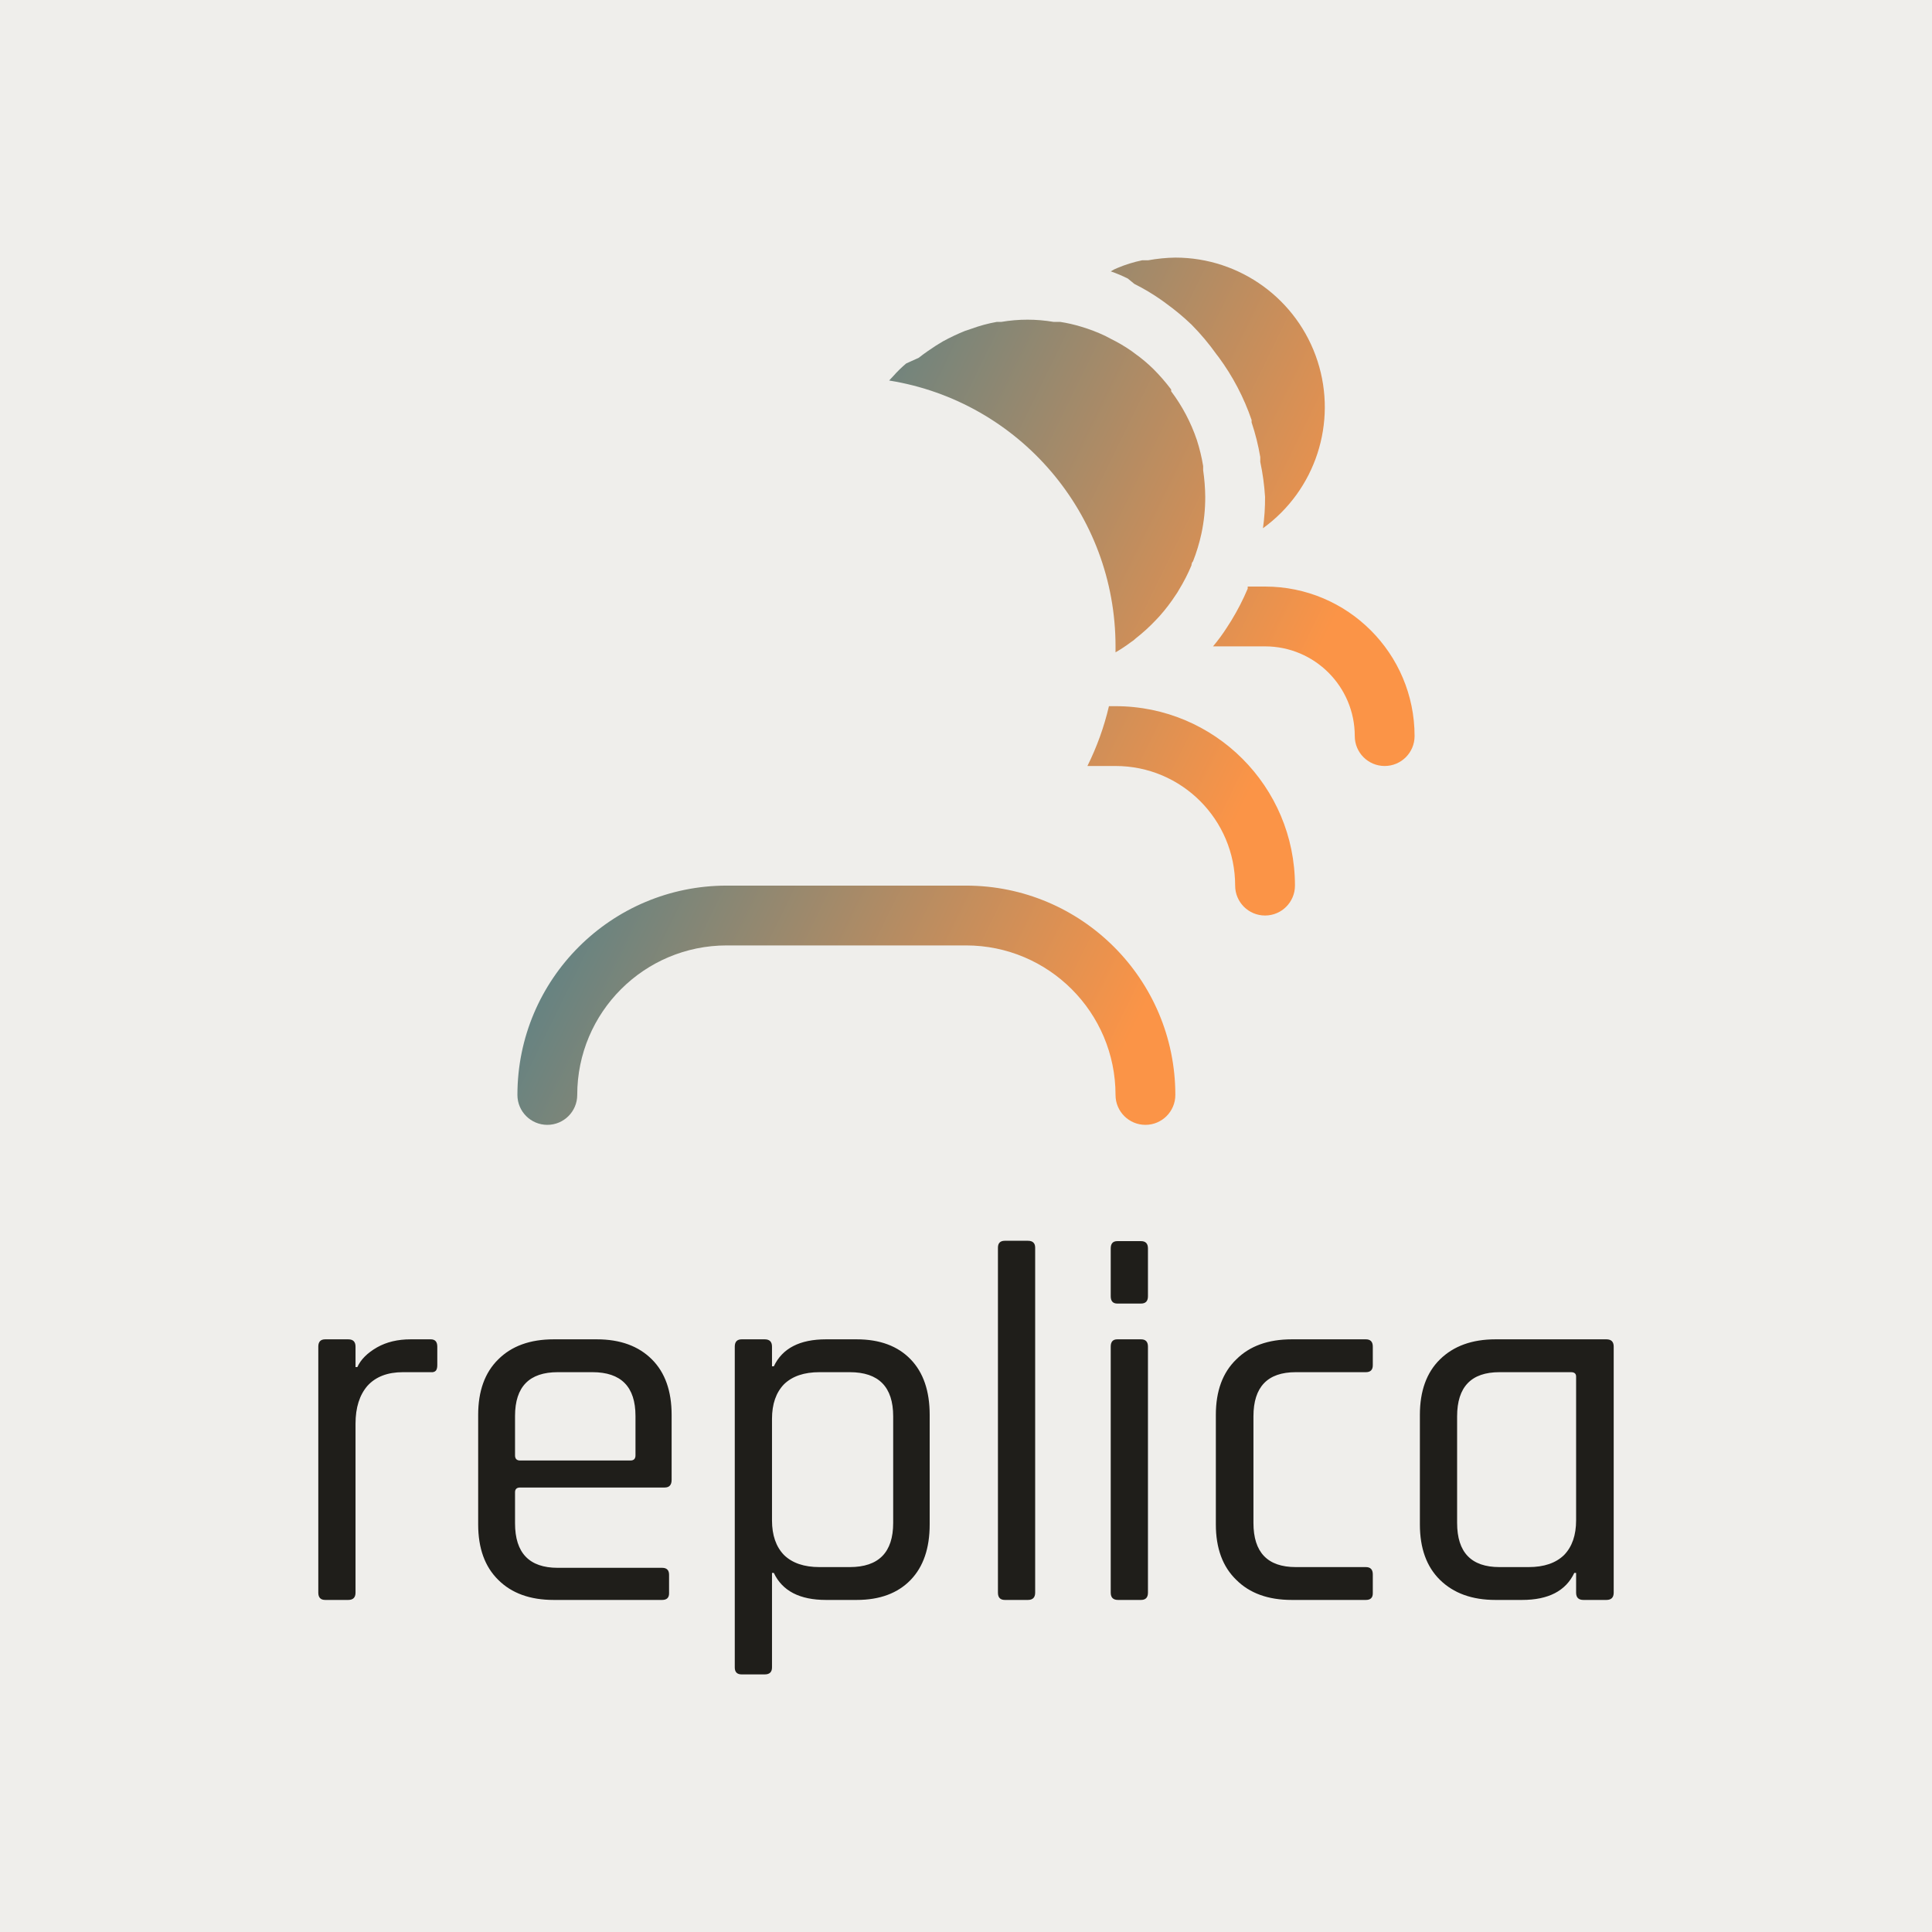
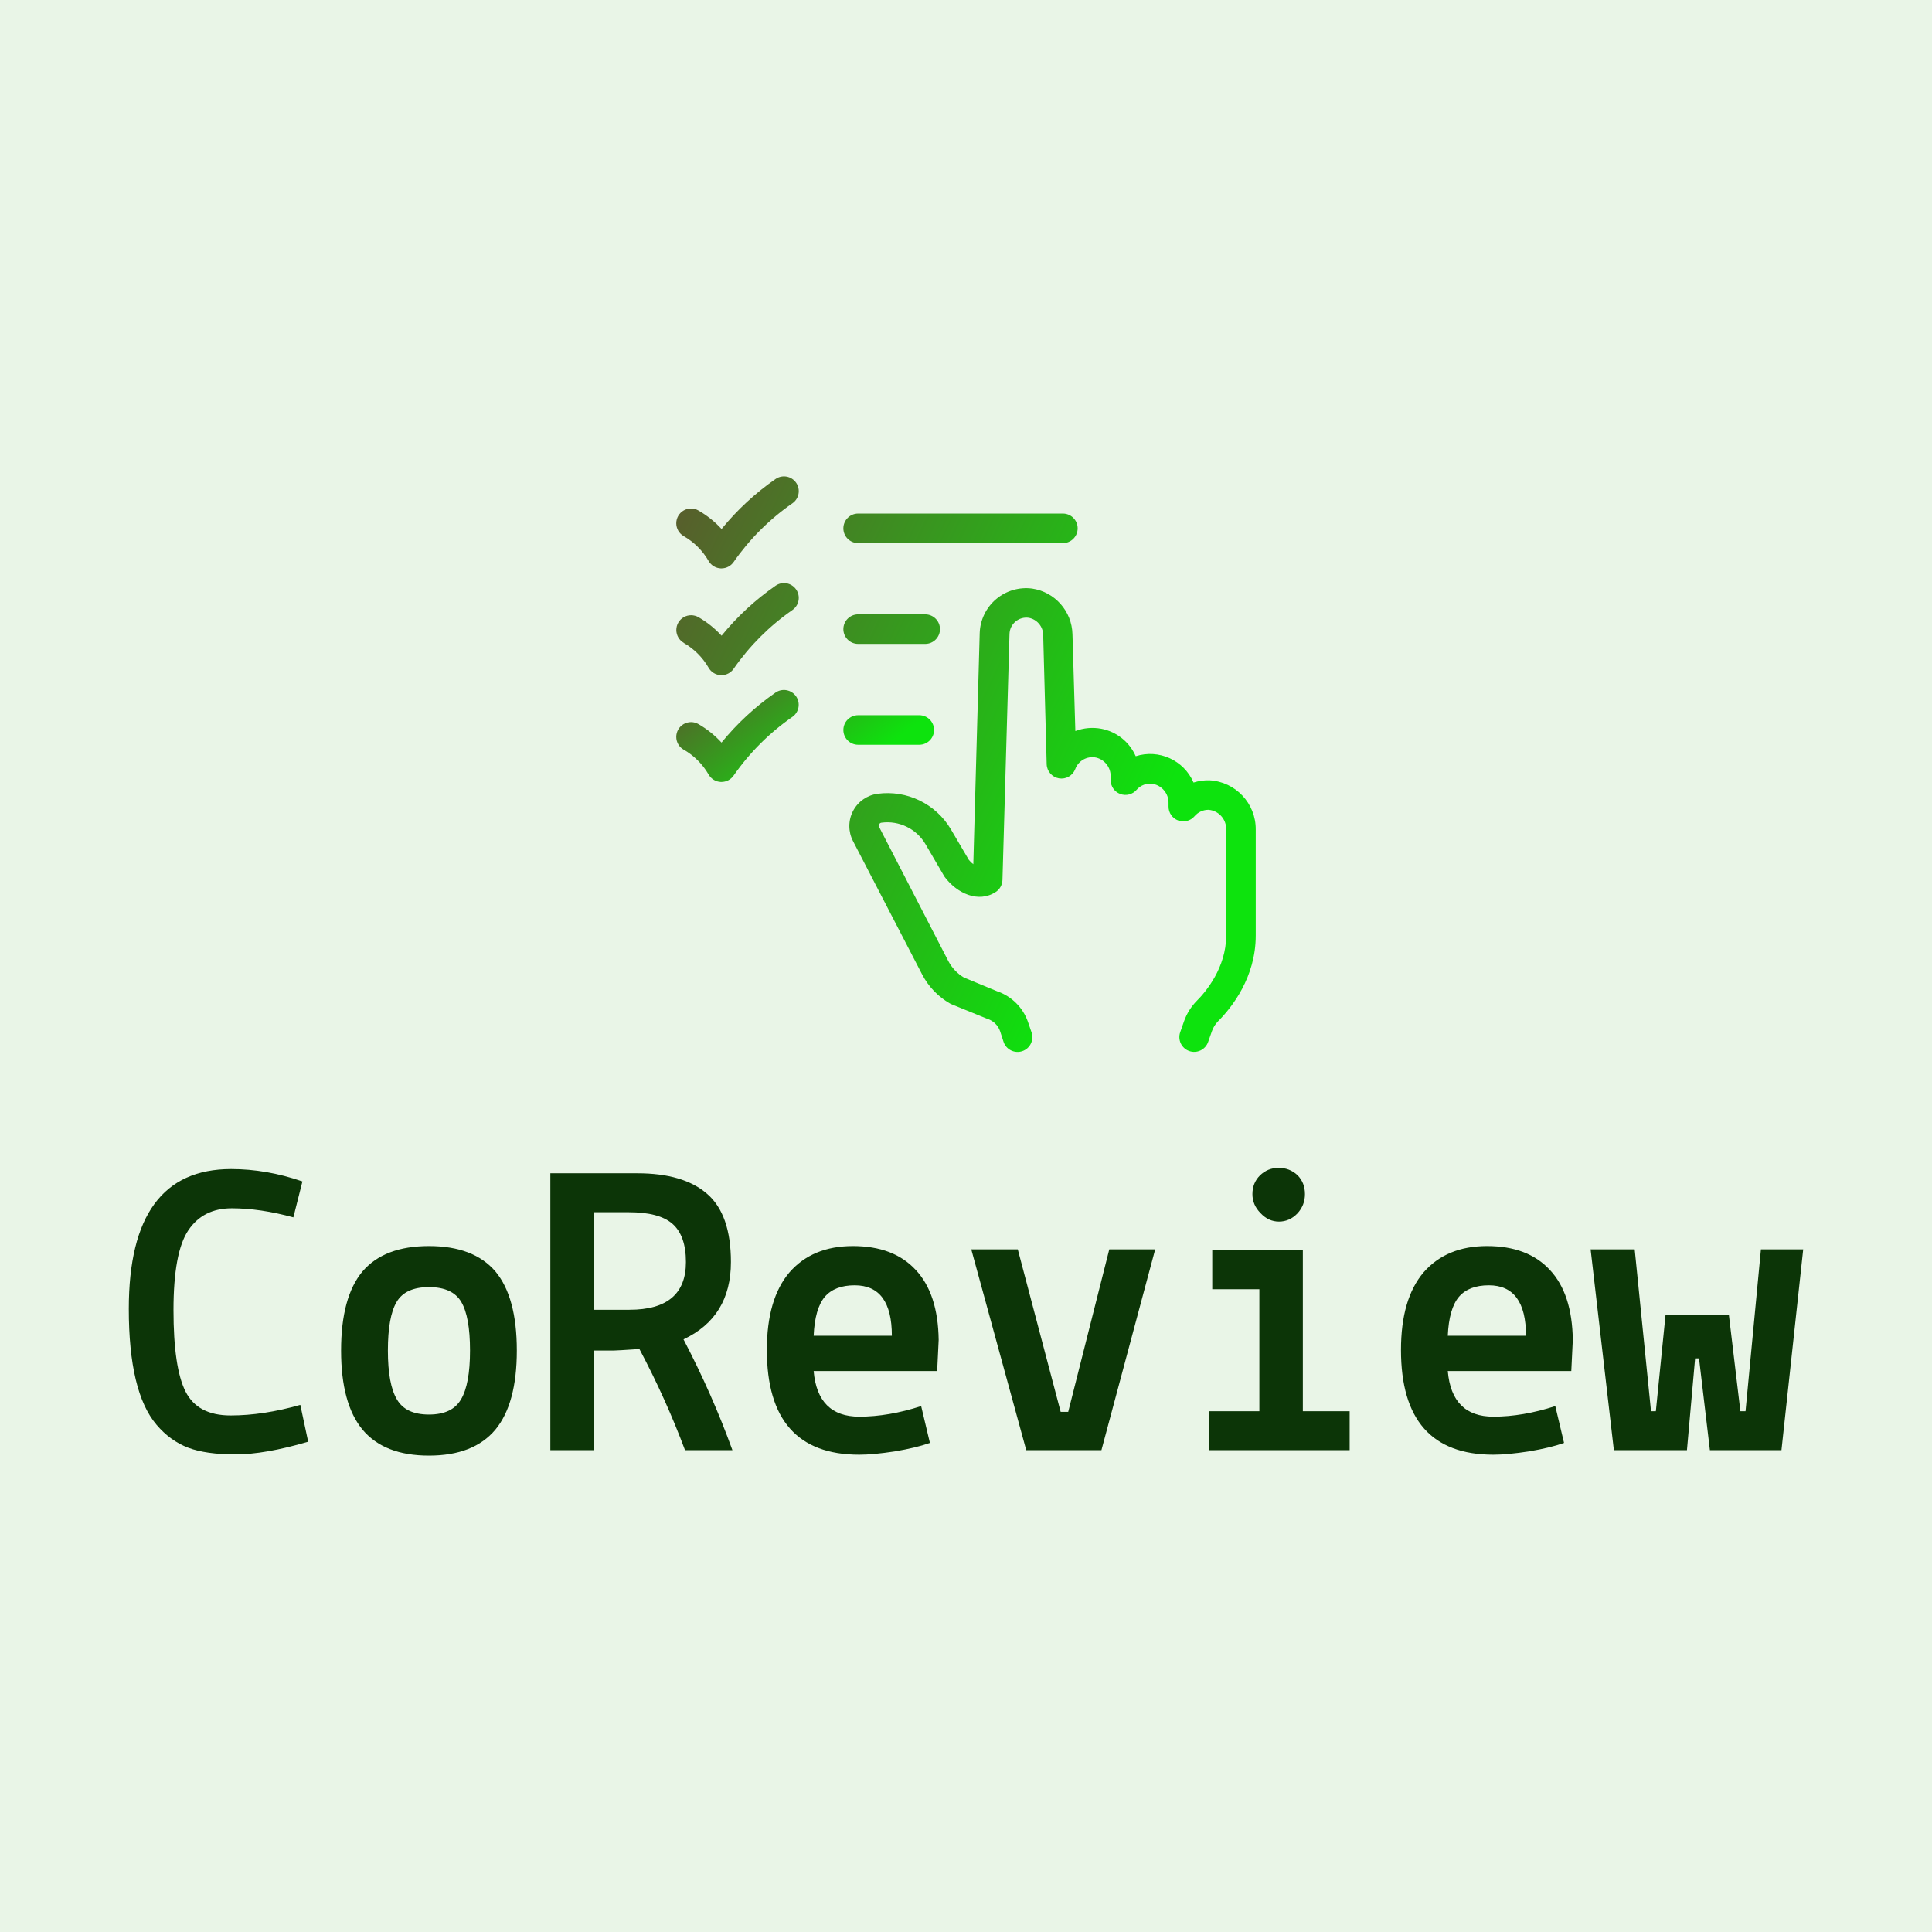
<svg xmlns="http://www.w3.org/2000/svg" data-v-fde0c5aa="" viewBox="0 0 300 300" class="iconAbove">
  <defs data-v-fde0c5aa="" />
-   <rect data-v-fde0c5aa="" fill="#EFEEEB" x="0" y="0" width="300px" height="300px" class="logo-background-square" />
+   <rect data-v-fde0c5aa="" fill="#E9F5E7" x="0" y="0" width="300px" height="300px" class="logo-background-square" />
  <defs data-v-fde0c5aa="" />
-   <g data-v-fde0c5aa="" id="60142bf9-9642-4b8d-8873-fb236f4ba94f" fill="#1F1E1A" transform="matrix(5.667789,0,0,5.667789,43.92734,174.6431)">
-     <path d="M1.79 13.02L1.79 13.02L1.16 13.02Q0.97 13.02 0.97 12.82L0.97 12.82L0.97 6.08Q0.97 5.88 1.16 5.88L1.16 5.88L1.79 5.88Q1.99 5.88 1.99 6.08L1.99 6.08L1.99 6.64L2.04 6.64Q2.18 6.33 2.58 6.10Q2.97 5.88 3.50 5.88L3.50 5.88L4.05 5.88Q4.23 5.88 4.23 6.08L4.23 6.08L4.23 6.59Q4.23 6.69 4.19 6.74Q4.14 6.79 4.05 6.78L4.05 6.78L3.29 6.78Q2.66 6.78 2.32 7.15Q1.99 7.53 1.99 8.19L1.99 8.19L1.99 12.82Q1.99 13.02 1.79 13.02ZM10.39 13.02L10.39 13.02L7.42 13.02Q6.45 13.02 5.90 12.47Q5.35 11.93 5.35 10.95L5.35 10.95L5.35 7.95Q5.35 6.97 5.90 6.43Q6.45 5.88 7.42 5.88L7.42 5.88L8.60 5.88Q9.56 5.88 10.11 6.43Q10.65 6.97 10.65 7.95L10.65 7.95L10.65 9.73Q10.65 9.94 10.46 9.94L10.46 9.94L6.50 9.94Q6.36 9.94 6.36 10.07L6.36 10.07L6.36 10.92Q6.36 12.14 7.53 12.14L7.53 12.14L10.39 12.14Q10.58 12.14 10.58 12.33L10.58 12.33L10.58 12.84Q10.58 13.02 10.39 13.02ZM6.50 9.20L6.50 9.20L9.52 9.20Q9.66 9.20 9.66 9.06L9.66 9.06L9.66 7.98Q9.66 6.78 8.48 6.78L8.48 6.78L7.53 6.78Q6.36 6.78 6.36 7.98L6.36 7.98L6.36 9.06Q6.36 9.20 6.50 9.20ZM13.20 15.06L13.20 15.06L12.57 15.06Q12.38 15.06 12.38 14.87L12.38 14.87L12.38 6.08Q12.38 5.88 12.57 5.88L12.57 5.88L13.20 5.88Q13.40 5.88 13.40 6.08L13.40 6.08L13.40 6.62L13.45 6.62Q13.80 5.88 14.88 5.88L14.88 5.88L15.72 5.88Q16.67 5.88 17.20 6.43Q17.72 6.97 17.72 7.95L17.72 7.95L17.72 10.95Q17.72 11.93 17.20 12.47Q16.67 13.02 15.72 13.02L15.72 13.02L14.88 13.02Q13.80 13.02 13.45 12.28L13.45 12.28L13.40 12.28L13.40 14.87Q13.40 15.06 13.20 15.06ZM14.70 12.12L14.70 12.12L15.53 12.12Q16.72 12.12 16.72 10.91L16.72 10.91L16.72 7.99Q16.72 6.78 15.53 6.78L15.53 6.78L14.70 6.78Q14.07 6.78 13.73 7.11Q13.40 7.45 13.40 8.06L13.40 8.06L13.40 10.84Q13.40 11.45 13.73 11.79Q14.07 12.12 14.70 12.12ZM20.41 13.02L20.41 13.02L19.78 13.02Q19.59 13.02 19.59 12.82L19.59 12.82L19.59 3.37Q19.59 3.18 19.78 3.18L19.78 3.18L20.41 3.18Q20.61 3.18 20.61 3.37L20.61 3.37L20.61 12.82Q20.61 13.02 20.41 13.02ZM22.68 4.70L22.68 4.70L22.68 3.39Q22.68 3.19 22.86 3.19L22.86 3.19L23.51 3.19Q23.70 3.19 23.70 3.39L23.70 3.39L23.70 4.70Q23.70 4.90 23.51 4.90L23.51 4.90L22.86 4.90Q22.68 4.90 22.68 4.70ZM22.68 12.82L22.68 12.82L22.68 6.08Q22.68 5.88 22.86 5.88L22.86 5.88L23.51 5.88Q23.70 5.88 23.70 6.08L23.70 6.08L23.70 12.82Q23.70 13.02 23.51 13.02L23.51 13.02L22.88 13.02Q22.68 13.02 22.68 12.82ZM29.86 12.32L29.86 12.32L29.86 12.84Q29.86 13.02 29.67 13.02L29.67 13.02L27.64 13.02Q26.67 13.02 26.12 12.47Q25.56 11.93 25.56 10.95L25.56 10.95L25.56 7.95Q25.56 6.97 26.12 6.43Q26.67 5.88 27.64 5.88L27.64 5.88L29.67 5.88Q29.86 5.88 29.86 6.08L29.86 6.08L29.86 6.59Q29.86 6.78 29.67 6.78L29.67 6.78L27.75 6.78Q26.59 6.78 26.59 7.99L26.59 7.99L26.59 10.91Q26.59 12.12 27.75 12.12L27.75 12.12L29.67 12.12Q29.86 12.12 29.86 12.32ZM33.95 13.02L33.95 13.02L33.22 13.02Q32.26 13.02 31.70 12.47Q31.15 11.93 31.15 10.95L31.15 10.95L31.15 7.95Q31.15 6.97 31.70 6.43Q32.26 5.88 33.22 5.88L33.22 5.88L36.26 5.88Q36.46 5.88 36.46 6.08L36.46 6.08L36.46 12.82Q36.46 13.02 36.26 13.02L36.26 13.02L35.63 13.02Q35.43 13.02 35.43 12.82L35.43 12.82L35.43 12.28L35.38 12.28Q35.03 13.02 33.95 13.02ZM35.43 10.84L35.43 10.84L35.43 6.90Q35.43 6.78 35.29 6.78L35.29 6.78L33.33 6.78Q32.17 6.78 32.17 7.99L32.17 7.99L32.17 10.91Q32.17 12.12 33.33 12.12L33.33 12.12L34.13 12.12Q34.76 12.12 35.10 11.79Q35.43 11.45 35.43 10.84Z" />
+   <g data-v-fde0c5aa="" id="f7555c4a-e230-4baa-bc3a-8bef55e25709" fill="#0C3507" transform="matrix(4.688909,0,0,4.688909,17.37421,175.9504)">
+     <path d="M6.24 9.00L6.24 9.00L6.50 10.22Q5.07 10.64 4.09 10.64Q3.12 10.64 2.53 10.42Q1.93 10.19 1.48 9.66L1.48 9.66Q0.56 8.58 0.56 5.82L0.56 5.82Q0.56 1.19 3.95 1.19L3.95 1.19Q5.12 1.19 6.31 1.60L6.31 1.60L6.01 2.79Q4.91 2.49 3.97 2.49Q3.02 2.49 2.53 3.22Q2.04 3.95 2.04 5.86Q2.04 7.77 2.44 8.56Q2.84 9.35 3.93 9.35Q5.01 9.35 6.24 9.00ZM8.30 4.58Q9.02 3.74 10.50 3.74Q11.98 3.74 12.70 4.58Q13.41 5.43 13.41 7.20Q13.41 8.96 12.70 9.82Q11.98 10.68 10.50 10.68Q9.02 10.68 8.30 9.82Q7.59 8.96 7.59 7.20Q7.59 5.43 8.30 4.58ZM9.43 5.59Q9.14 6.08 9.14 7.20Q9.14 8.32 9.44 8.82Q9.73 9.32 10.50 9.32Q11.27 9.32 11.56 8.82Q11.86 8.32 11.86 7.20Q11.86 6.08 11.57 5.59Q11.28 5.10 10.50 5.10Q9.72 5.10 9.43 5.59ZM17.47 7.15L17.47 7.15Q16.72 7.20 16.63 7.20L16.63 7.20L15.97 7.20L15.97 10.50L14.52 10.50L14.52 1.33L17.40 1.33Q18.93 1.33 19.71 2.01Q20.50 2.69 20.50 4.27L20.50 4.27Q20.50 6.09 18.93 6.83L18.93 6.83Q19.89 8.67 20.55 10.50L20.55 10.50L18.98 10.50Q18.35 8.81 17.47 7.15ZM17.12 2.62L17.12 2.62L15.97 2.62L15.97 5.85L17.14 5.85Q19.01 5.85 19.01 4.27L19.01 4.27Q19.01 3.39 18.56 3.00Q18.12 2.62 17.12 2.62ZM21.69 7.18Q21.69 5.49 22.44 4.61Q23.20 3.74 24.54 3.74Q25.89 3.74 26.62 4.53Q27.36 5.32 27.38 6.85L27.38 6.85L27.33 7.88L23.24 7.88Q23.37 9.39 24.75 9.39L24.75 9.39Q25.72 9.39 26.80 9.04L26.80 9.04L27.09 10.26Q26.64 10.42 25.93 10.54Q25.21 10.65 24.75 10.65L24.75 10.65Q21.69 10.65 21.69 7.18L21.69 7.18ZM24.60 5.04L24.60 5.04Q23.94 5.04 23.61 5.42Q23.28 5.81 23.24 6.71L23.24 6.71L25.83 6.71Q25.83 5.04 24.60 5.04ZM30.28 10.50L28.46 3.85L30.00 3.85L31.42 9.23L31.67 9.23L33.03 3.85L34.55 3.85L32.77 10.50L30.28 10.50ZM38.00 5.17L36.44 5.17L36.44 3.88L39.44 3.88L39.44 9.21L40.99 9.21L40.99 10.50L36.33 10.50L36.33 9.21L38.00 9.21L38.00 5.17ZM38.04 2.65Q37.77 2.38 37.77 2.02Q37.77 1.65 38.02 1.40L38.02 1.40Q38.28 1.15 38.64 1.15Q39.00 1.15 39.26 1.39Q39.51 1.64 39.51 2.02Q39.51 2.39 39.26 2.66Q39.00 2.93 38.65 2.93Q38.30 2.93 38.04 2.65ZM42.69 7.18Q42.69 5.49 43.44 4.61Q44.20 3.74 45.54 3.74Q46.89 3.74 47.62 4.53Q48.36 5.32 48.38 6.85L48.38 6.85L48.33 7.88L44.24 7.88Q44.37 9.39 45.75 9.39L45.75 9.39Q46.72 9.39 47.80 9.04L47.80 9.04L48.09 10.26Q47.64 10.42 46.93 10.54Q46.21 10.65 45.75 10.65L45.75 10.65Q42.69 10.65 42.69 7.18L42.69 7.18ZM45.60 5.04L45.60 5.04Q44.94 5.04 44.61 5.42Q44.28 5.81 44.24 6.71L44.24 6.71L46.83 6.71Q46.83 5.04 45.60 5.04ZM54.10 9.21L54.61 3.85L56.01 3.85L55.29 10.50L52.92 10.50L52.56 7.46L52.43 7.46L52.16 10.50L49.74 10.50L48.97 3.85L50.43 3.85L50.97 9.21L51.13 9.21L51.45 6.03L53.55 6.03L53.93 9.21L54.10 9.21Z" />
  </g>
  <defs data-v-fde0c5aa="">
-     <linearGradient data-v-fde0c5aa="" gradientTransform="rotate(25)" id="312e3ec7-3a06-42e7-ba5d-53d47961d790" x1="0%" y1="0%" x2="100%" y2="0%">
-       <stop data-v-fde0c5aa="" offset="0%" stop-color="#0978A6" stop-opacity="1" />
-       <stop data-v-fde0c5aa="" offset="100%" stop-color="#FB9447" stop-opacity="1" />
+     <linearGradient data-v-fde0c5aa="" gradientTransform="rotate(25)" id="2ae4171b-cf7a-449f-a70a-45f67a5511b5" x1="0%" y1="0%" x2="100%" y2="0%">
+       <stop data-v-fde0c5aa="" offset="0%" stop-color="#5A5A2D" stop-opacity="1" />
+       <stop data-v-fde0c5aa="" offset="100%" stop-color="#0DE30D" stop-opacity="1" />
    </linearGradient>
  </defs>
-   <g data-v-fde0c5aa="" id="647447a9-9c9a-490b-a0fc-0a337499a473" stroke="none" fill="url(#312e3ec7-3a06-42e7-ba5d-53d47961d790)" transform="matrix(4.643678,0,0,4.643678,75.70115,35.35632)">
-     <g data-name="10">
-       <path d="M16 22H8a7 7 0 0 0-7 7 1 1 0 0 0 2 0 5 5 0 0 1 5-5h8a5 5 0 0 1 5 5 1 1 0 0 0 2 0 7 7 0 0 0-7-7M21 16h-.22a9.2 9.2 0 0 1-.72 2H21a4 4 0 0 1 4 4 1 1 0 0 0 2 0 6 6 0 0 0-6-6M26 12h-.58v.07a8 8 0 0 1-.55 1.07l-.14.22a6 6 0 0 1-.47.64H26a3 3 0 0 1 3 3 1 1 0 0 0 2 0 5 5 0 0 0-5-5M21 14v.2a5 5 0 0 0 .5-.33l.1-.07.08-.07a6 6 0 0 0 .66-.6l.14-.15a6 6 0 0 0 .54-.71 1.4 1.4 0 0 0 .1-.16 6 6 0 0 0 .42-.82s0-.09.05-.13a6 6 0 0 0 .28-.92A5.8 5.8 0 0 0 24 9a6.5 6.5 0 0 0-.07-.89v-.14a6 6 0 0 0-.21-.87 5.8 5.8 0 0 0-.86-1.63v-.06a6.4 6.4 0 0 0-.59-.68 5 5 0 0 0-.62-.52l-.12-.09a5.4 5.4 0 0 0-.7-.41l-.17-.09a5.6 5.6 0 0 0-.81-.31 5 5 0 0 0-.7-.16h-.22a5.2 5.2 0 0 0-1.75 0h-.15a5 5 0 0 0-.85.23l-.21.07a7 7 0 0 0-.74.35l-.23.14c-.2.13-.39.26-.58.41l-.42.19a4 4 0 0 0-.43.42l-.14.15A9 9 0 0 1 21 14M21.63 1.88a7 7 0 0 1 .92.55l.15.11a8 8 0 0 1 .84.7 8 8 0 0 1 .84 1l.07.09a7.8 7.8 0 0 1 1.1 2.1v.08a7.6 7.6 0 0 1 .29 1.16v.16A8 8 0 0 1 26 9a7 7 0 0 1-.07 1.05A5 5 0 0 0 23 1a5.5 5.5 0 0 0-.91.09h-.2a4.5 4.5 0 0 0-.81.25 1.3 1.3 0 0 0-.24.12q.29.1.57.24Z" />
-     </g>
+   <g data-v-fde0c5aa="" id="c7ed6855-a4d6-42f0-9eaa-768161b4a4d5" stroke="none" fill="url(#2ae4171b-cf7a-449f-a70a-45f67a5511b5)" transform="matrix(0.9180222,0,0,0.9180222,104.1053,72.76551)">
+     <path d="M91.18 52.72a8.2 8.2 0 0 0-2.7.38 8 8 0 0 0-9.78-4.45A8 8 0 0 0 72.88 44a8.1 8.1 0 0 0-4.39.39L68 28a8 8 0 0 0-6.81-7.71 7.85 7.85 0 0 0-8.88 7.54l-1.08 39.09a4.3 4.3 0 0 1-.75-.73L47.43 61a12.47 12.47 0 0 0-12.39-6 5.51 5.51 0 0 0-4.16 8L42.6 85.61a12.07 12.07 0 0 0 4.68 4.86l.29.14L53.44 93l.19.07a3.36 3.36 0 0 1 2.13 2.09l.6 1.84a2.5 2.5 0 0 0 4.73-1.62l-.61-1.78a8.39 8.39 0 0 0-5.21-5.19l-5.63-2.33A7.05 7.05 0 0 1 47 83.29L35.31 60.64a.51.51 0 0 1 .39-.75 7.48 7.48 0 0 1 7.42 3.6l3.13 5.36a3 3 0 0 0 .16.25c2.05 2.72 5.67 4.45 8.63 2.5a2.5 2.5 0 0 0 1.12-2l1.19-41.64a2.85 2.85 0 0 1 3.24-2.73 3 3 0 0 1 2.46 2.9L63.64 50a2.5 2.5 0 0 0 4.83.83A3.08 3.08 0 0 1 72 48.88a3.21 3.21 0 0 1 2.46 3.21v.6a2.5 2.5 0 0 0 4.39 1.64 3 3 0 0 1 2.77-1 3.24 3.24 0 0 1 2.63 3.25v.59a2.5 2.5 0 0 0 4.39 1.64 3.09 3.09 0 0 1 2.36-1.1 3.25 3.25 0 0 1 3 3.34V79c0 5.4-3.46 9.52-4.95 11a9.4 9.4 0 0 0-2.17 3.46l-.65 1.85A2.5 2.5 0 1 0 90.94 97l.65-1.85a4.5 4.5 0 0 1 1-1.63C95 91.11 99 86 99 79V61.06a8.28 8.28 0 0 0-7.82-8.34M68.88 10.1a2.5 2.5 0 0 0-2.5-2.5H31.75a2.5 2.5 0 0 0 0 5h34.63a2.5 2.5 0 0 0 2.5-2.5M2.25 11.42a11.47 11.47 0 0 1 4.21 4.21 2.5 2.5 0 0 0 2.06 1.25h.11a2.5 2.5 0 0 0 2.05-1.07 39.6 39.6 0 0 1 9.95-9.94 2.5 2.5 0 0 0-2.85-4.11 44.6 44.6 0 0 0-9.13 8.45 16.5 16.5 0 0 0-3.9-3.12 2.5 2.5 0 1 0-2.5 4.33M45.59 27.15a2.5 2.5 0 0 0-2.5-2.5H31.75a2.5 2.5 0 0 0 0 5h11.34a2.5 2.5 0 0 0 2.5-2.5M2.25 29.48a11.5 11.5 0 0 1 4.21 4.21 2.5 2.5 0 0 0 2.06 1.25h.11a2.5 2.5 0 0 0 2.05-1.07 39.6 39.6 0 0 1 9.95-9.95 2.5 2.5 0 0 0-2.85-4.11 44.6 44.6 0 0 0-9.13 8.45 16.5 16.5 0 0 0-3.89-3.12 2.5 2.5 0 1 0-2.5 4.33Z" />
+     <path d="M42.09 46.71a2.5 2.5 0 0 0 0-5H31.75a2.5 2.5 0 1 0 0 5ZM2.25 47.54a11.47 11.47 0 0 1 4.21 4.21A2.5 2.5 0 0 0 8.52 53h.11a2.5 2.5 0 0 0 2.05-1.07A39.6 39.6 0 0 1 20.62 42a2.5 2.5 0 0 0-2.85-4.11 44.6 44.6 0 0 0-9.13 8.45 16.5 16.5 0 0 0-3.89-3.12 2.5 2.5 0 1 0-2.5 4.33Z" />
  </g>
</svg>
